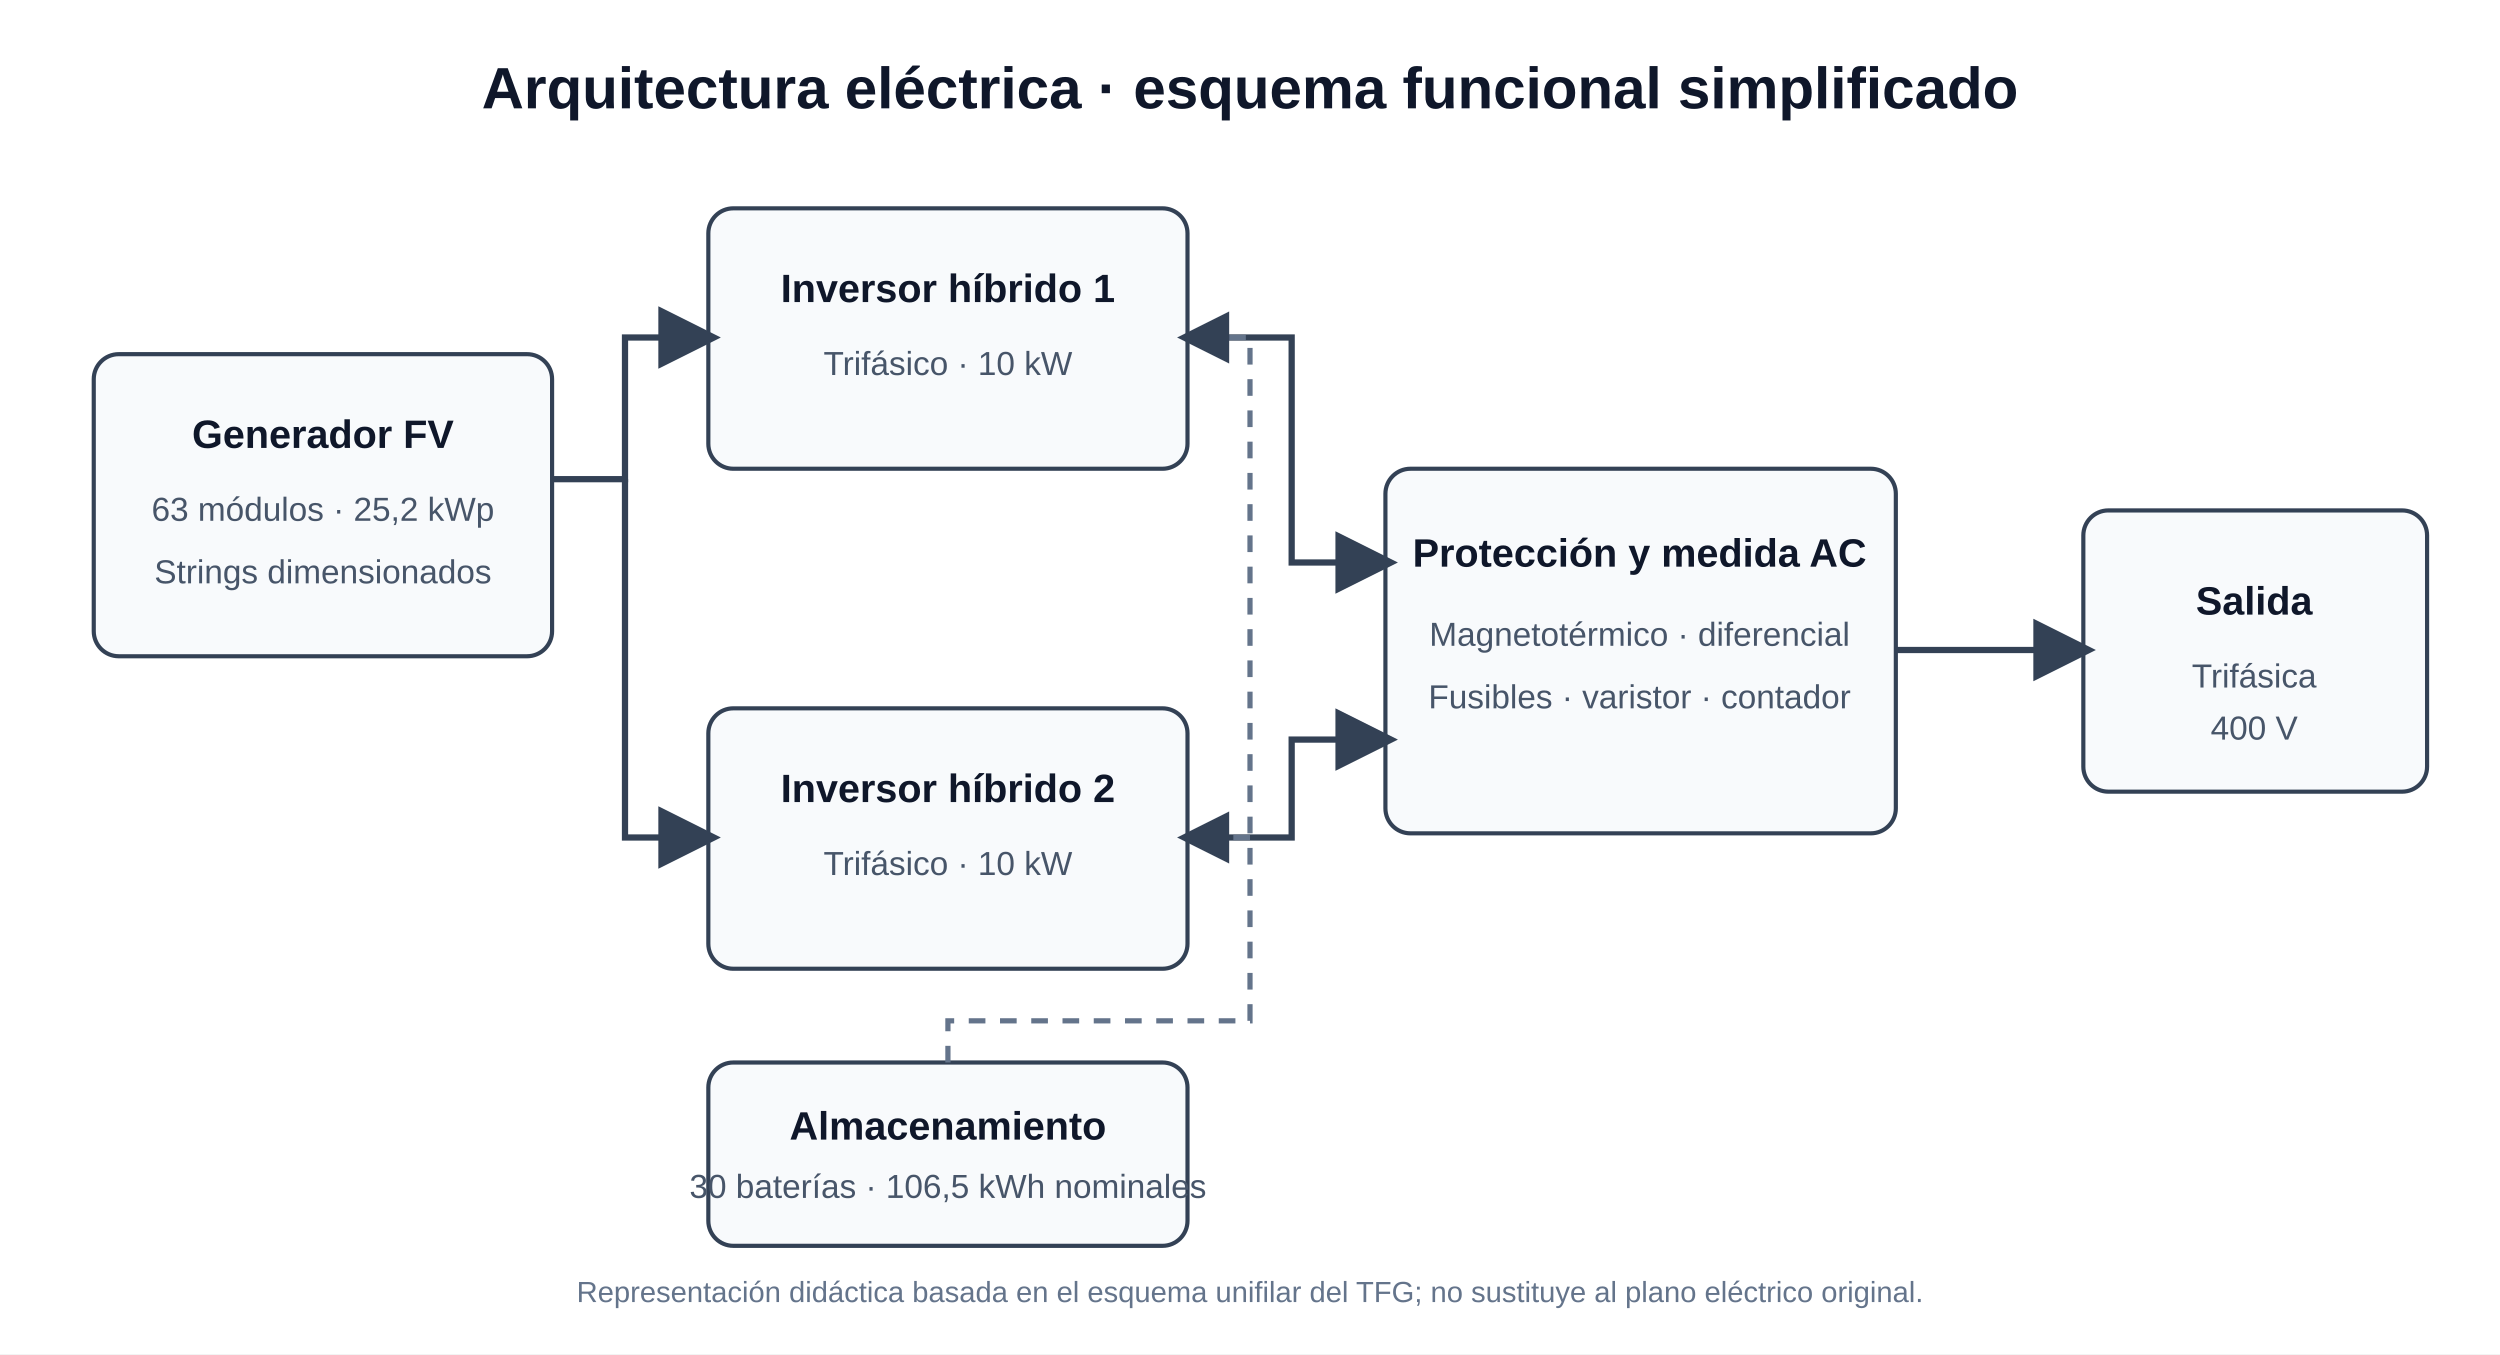
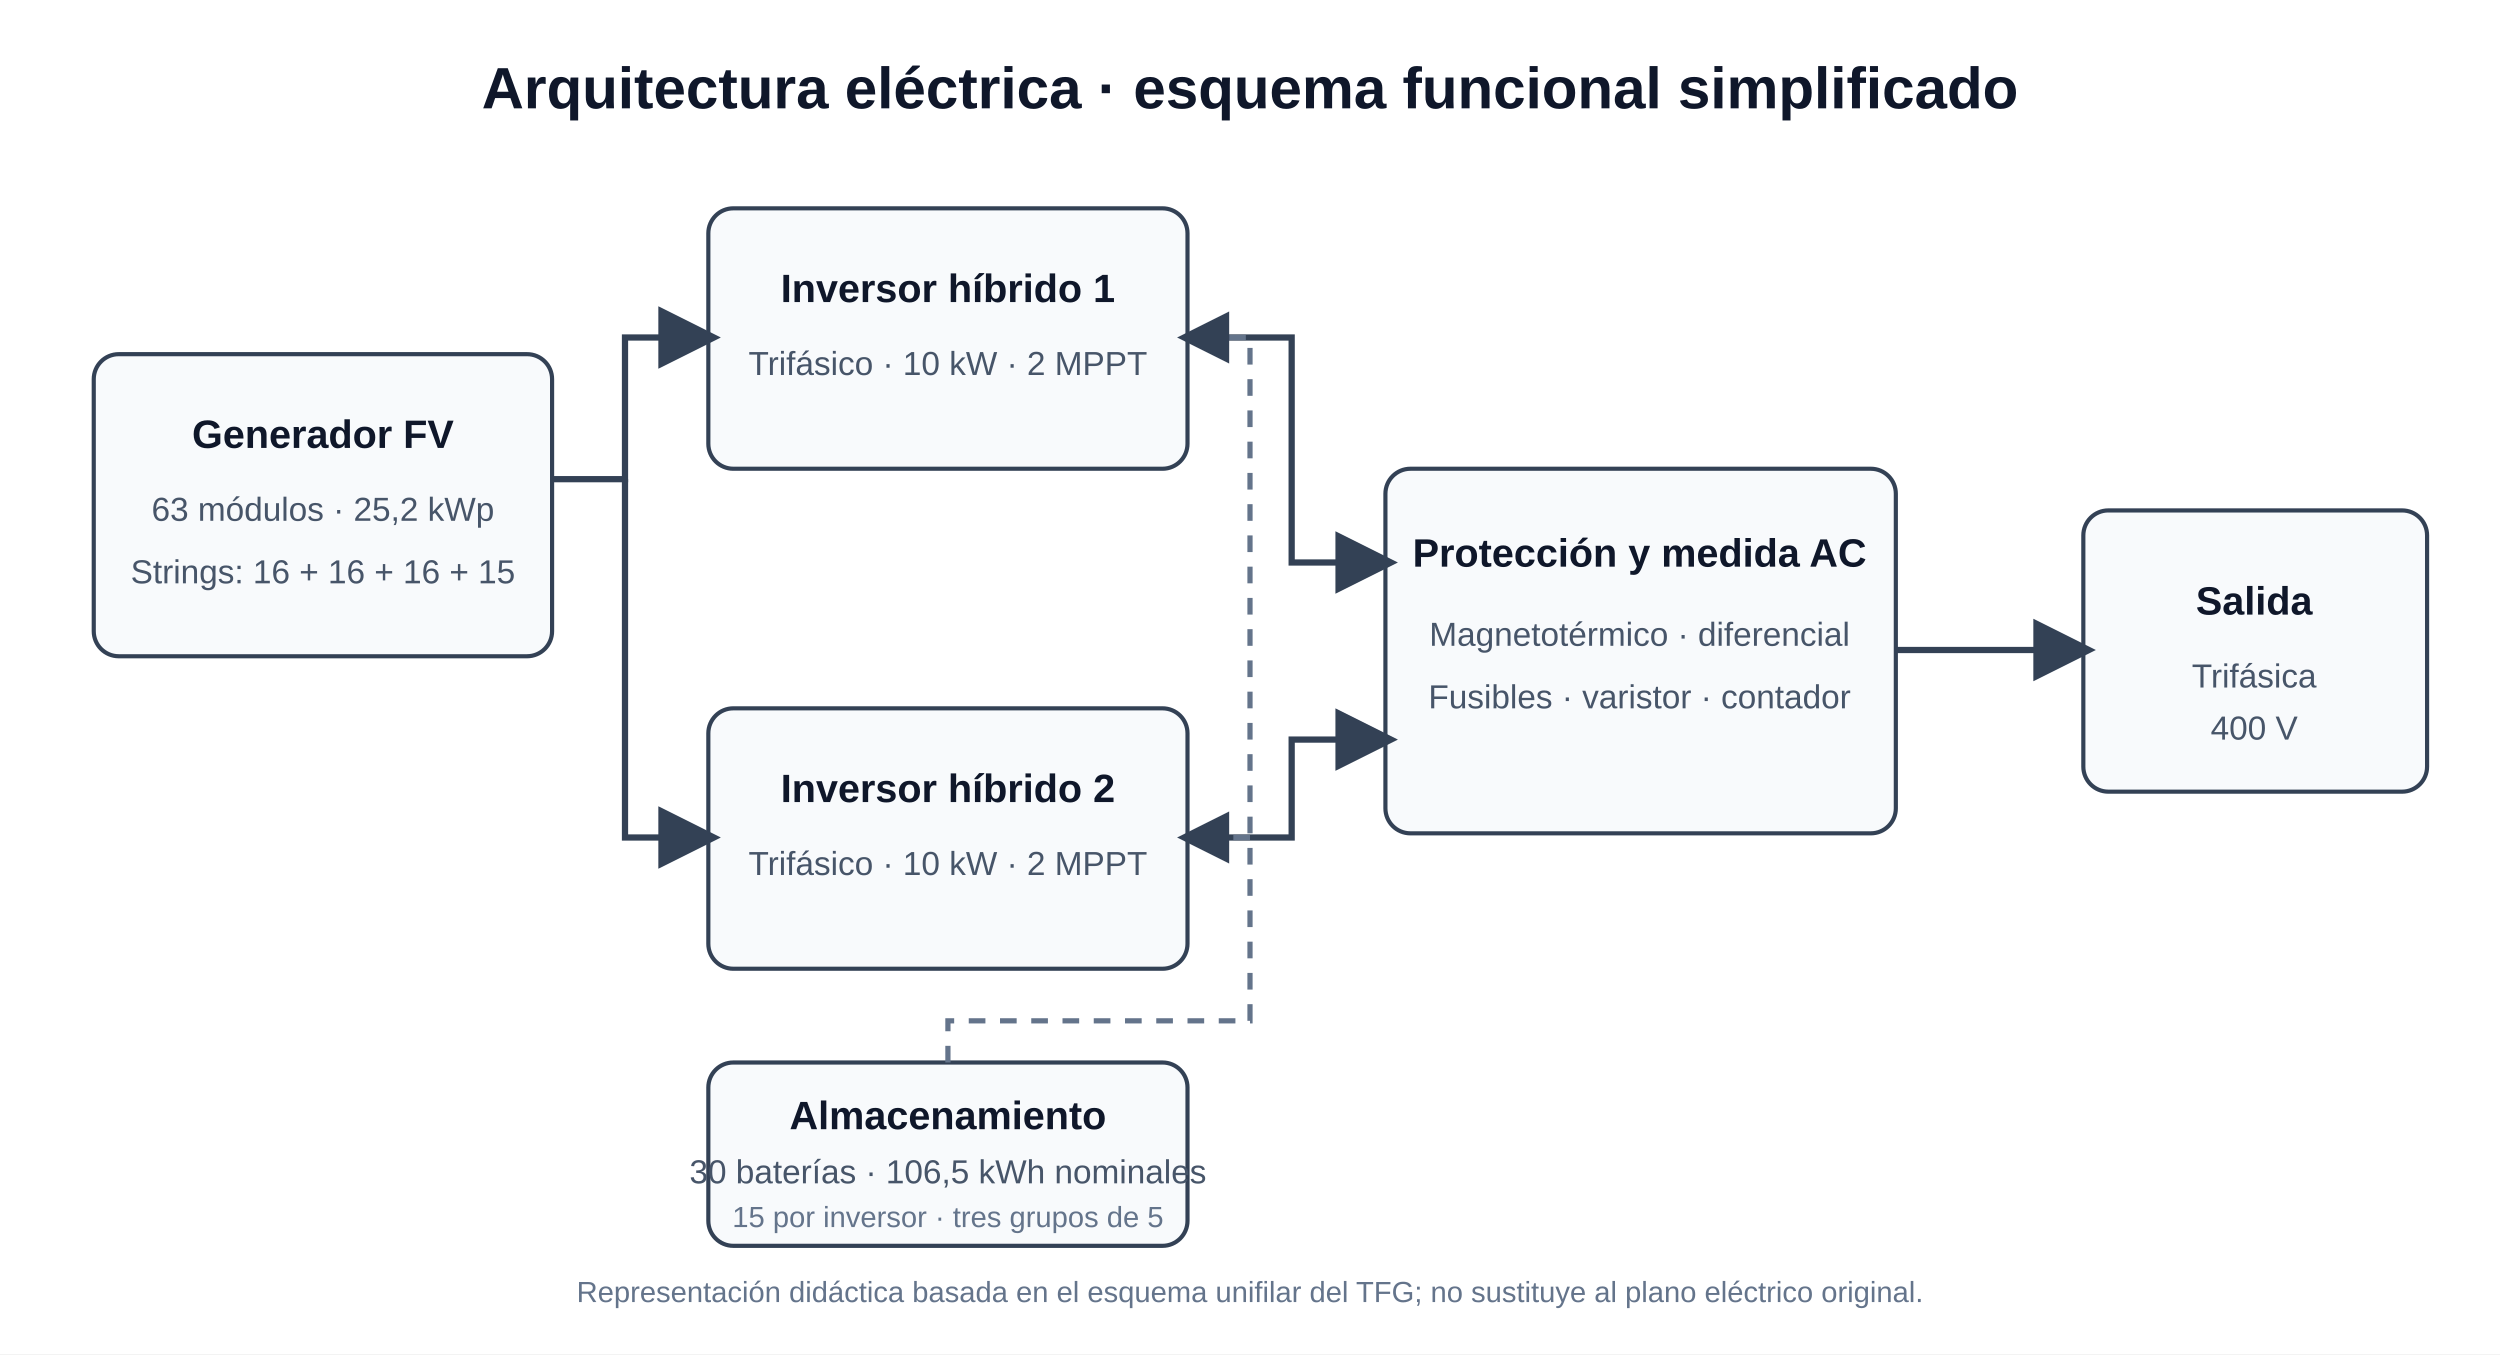
<svg xmlns="http://www.w3.org/2000/svg" viewBox="0 0 1200 650" role="img" aria-labelledby="title desc">
  <defs>
    <marker id="arrow" markerWidth="10" markerHeight="10" refX="8" refY="5" orient="auto">
      <path d="M0,0 L10,5 L0,10 z" fill="#334155" />
    </marker>
    <style>
      .box{fill:#f8fafc;stroke:#334155;stroke-width:2;rx:12}
      .power{fill:none;stroke:#334155;stroke-width:3;marker-end:url(#arrow)}
      .battery{fill:none;stroke:#64748b;stroke-width:2.5;stroke-dasharray:8 7;marker-end:url(#arrow)}
      .title{font:700 28px Arial,sans-serif;fill:#0f172a}
      .label{font:700 19px Arial,sans-serif;fill:#0f172a}
      .small{font:16px Arial,sans-serif;fill:#475569}
      .note{font:14px Arial,sans-serif;fill:#64748b}
    </style>
  </defs>
  <rect width="1200" height="650" fill="#ffffff" />
  <text x="600" y="52" text-anchor="middle" class="title">Arquitectura eléctrica · esquema funcional simplificado</text>
  <rect x="45" y="170" width="220" height="145" class="box" />
  <text x="155" y="215" text-anchor="middle" class="label">Generador FV</text>
  <text x="155" y="250" text-anchor="middle" class="small">63 módulos · 25,2 kWp</text>
-   <text x="155" y="280" text-anchor="middle" class="small">Strings dimensionados</text>
+   <text x="155" y="280" text-anchor="middle" class="small">Strings: 16 + 16 + 16 + 15</text>
  <rect x="340" y="100" width="230" height="125" class="box" />
  <text x="455" y="145" text-anchor="middle" class="label">Inversor híbrido 1</text>
-   <text x="455" y="180" text-anchor="middle" class="small">Trifásico · 10 kW</text>
+   <text x="455" y="180" text-anchor="middle" class="small">Trifásico · 10 kW · 2 MPPT</text>
  <rect x="340" y="340" width="230" height="125" class="box" />
  <text x="455" y="385" text-anchor="middle" class="label">Inversor híbrido 2</text>
-   <text x="455" y="420" text-anchor="middle" class="small">Trifásico · 10 kW</text>
+   <text x="455" y="420" text-anchor="middle" class="small">Trifásico · 10 kW · 2 MPPT</text>
  <rect x="340" y="510" width="230" height="88" class="box" />
-   <text x="455" y="547" text-anchor="middle" class="label">Almacenamiento</text>
-   <text x="455" y="575" text-anchor="middle" class="small">30 baterías · 106,5 kWh nominales</text>
+   <text x="455" y="542" text-anchor="middle" class="label">Almacenamiento</text>
+   <text x="455" y="568" text-anchor="middle" class="small">30 baterías · 106,5 kWh nominales</text>
+   <text x="455" y="589" text-anchor="middle" class="note">15 por inversor · tres grupos de 5</text>
  <rect x="665" y="225" width="245" height="175" class="box" />
  <text x="787" y="272" text-anchor="middle" class="label">Protección y medida AC</text>
  <text x="787" y="310" text-anchor="middle" class="small">Magnetotérmico · diferencial</text>
  <text x="787" y="340" text-anchor="middle" class="small">Fusibles · varistor · contador</text>
  <rect x="1000" y="245" width="165" height="135" class="box" />
  <text x="1082" y="295" text-anchor="middle" class="label">Salida</text>
  <text x="1082" y="330" text-anchor="middle" class="small">Trifásica</text>
  <text x="1082" y="355" text-anchor="middle" class="small">400 V</text>
  <path d="M265 230 H300 V162 H340" class="power" />
  <path d="M300 230 V402 H340" class="power" />
  <path d="M570 162 H620 V270 H665" class="power" />
  <path d="M570 402 H620 V355 H665" class="power" />
  <path d="M910 312 H1000" class="power" />
  <path d="M455 510 V490 H600 V162 H570" class="battery" />
  <path d="M600 402 H570" class="battery" />
  <text x="600" y="625" text-anchor="middle" class="note">Representación didáctica basada en el esquema unifilar del TFG; no sustituye al plano eléctrico original.</text>
</svg>
